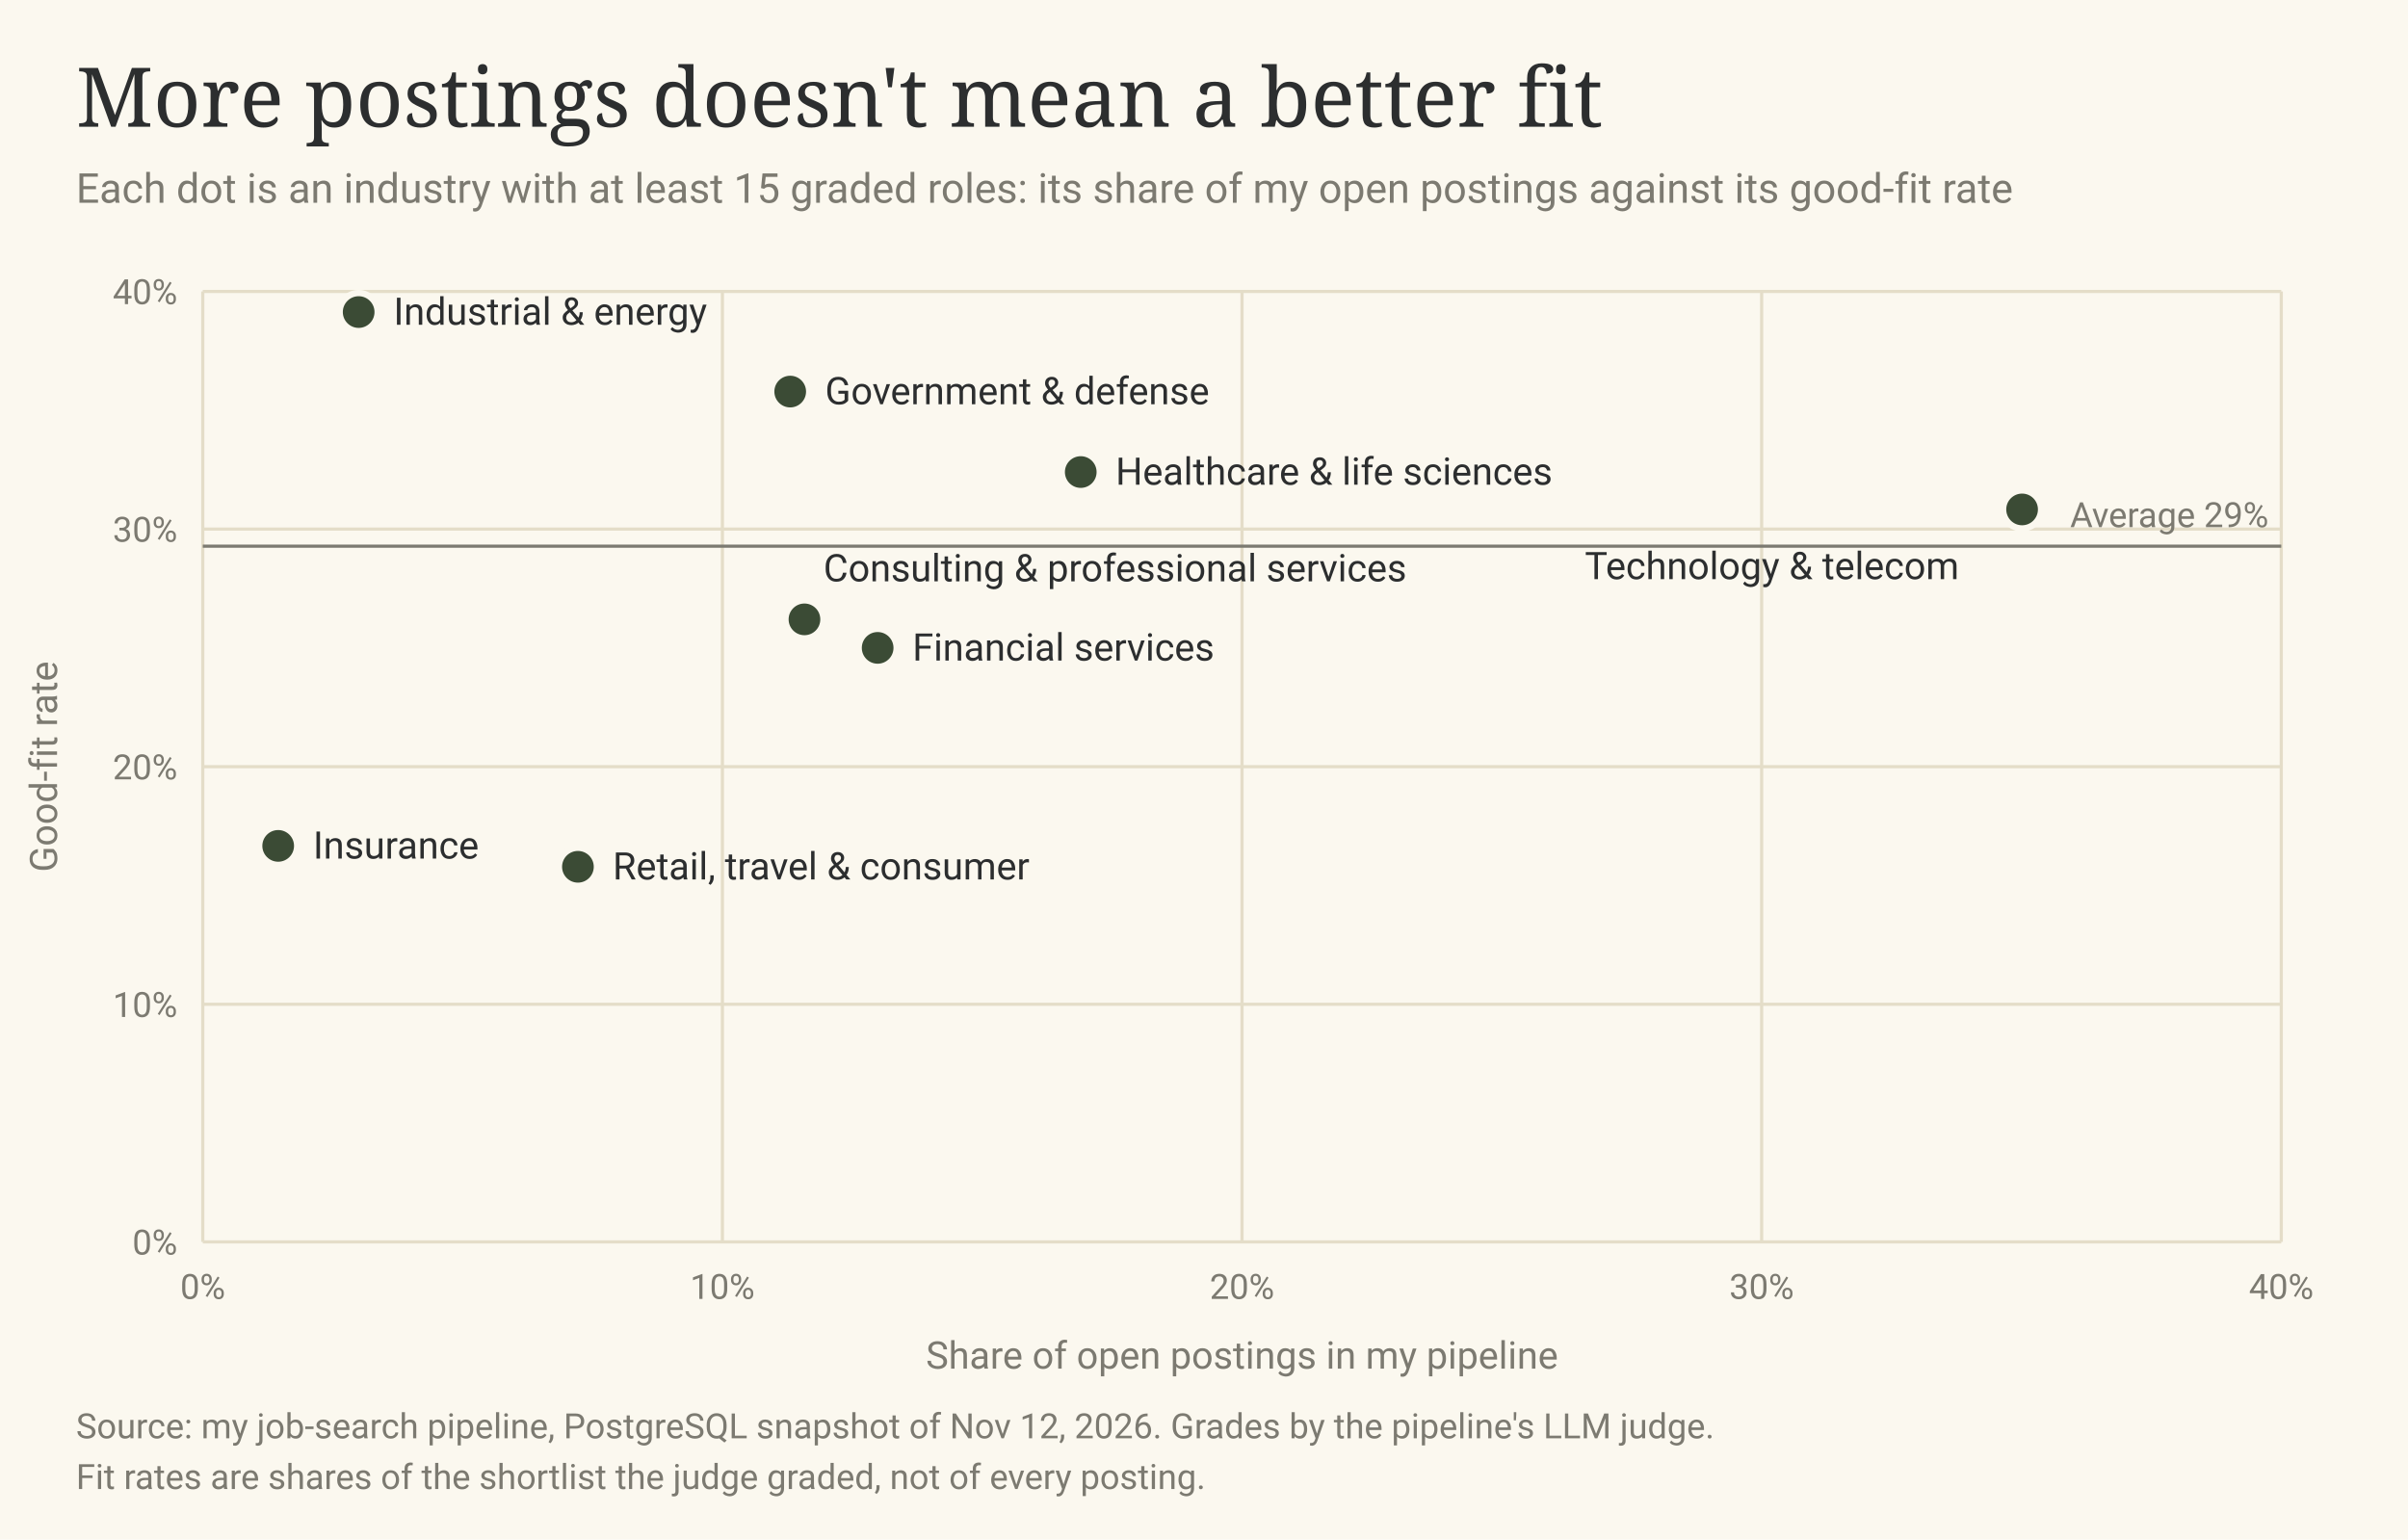
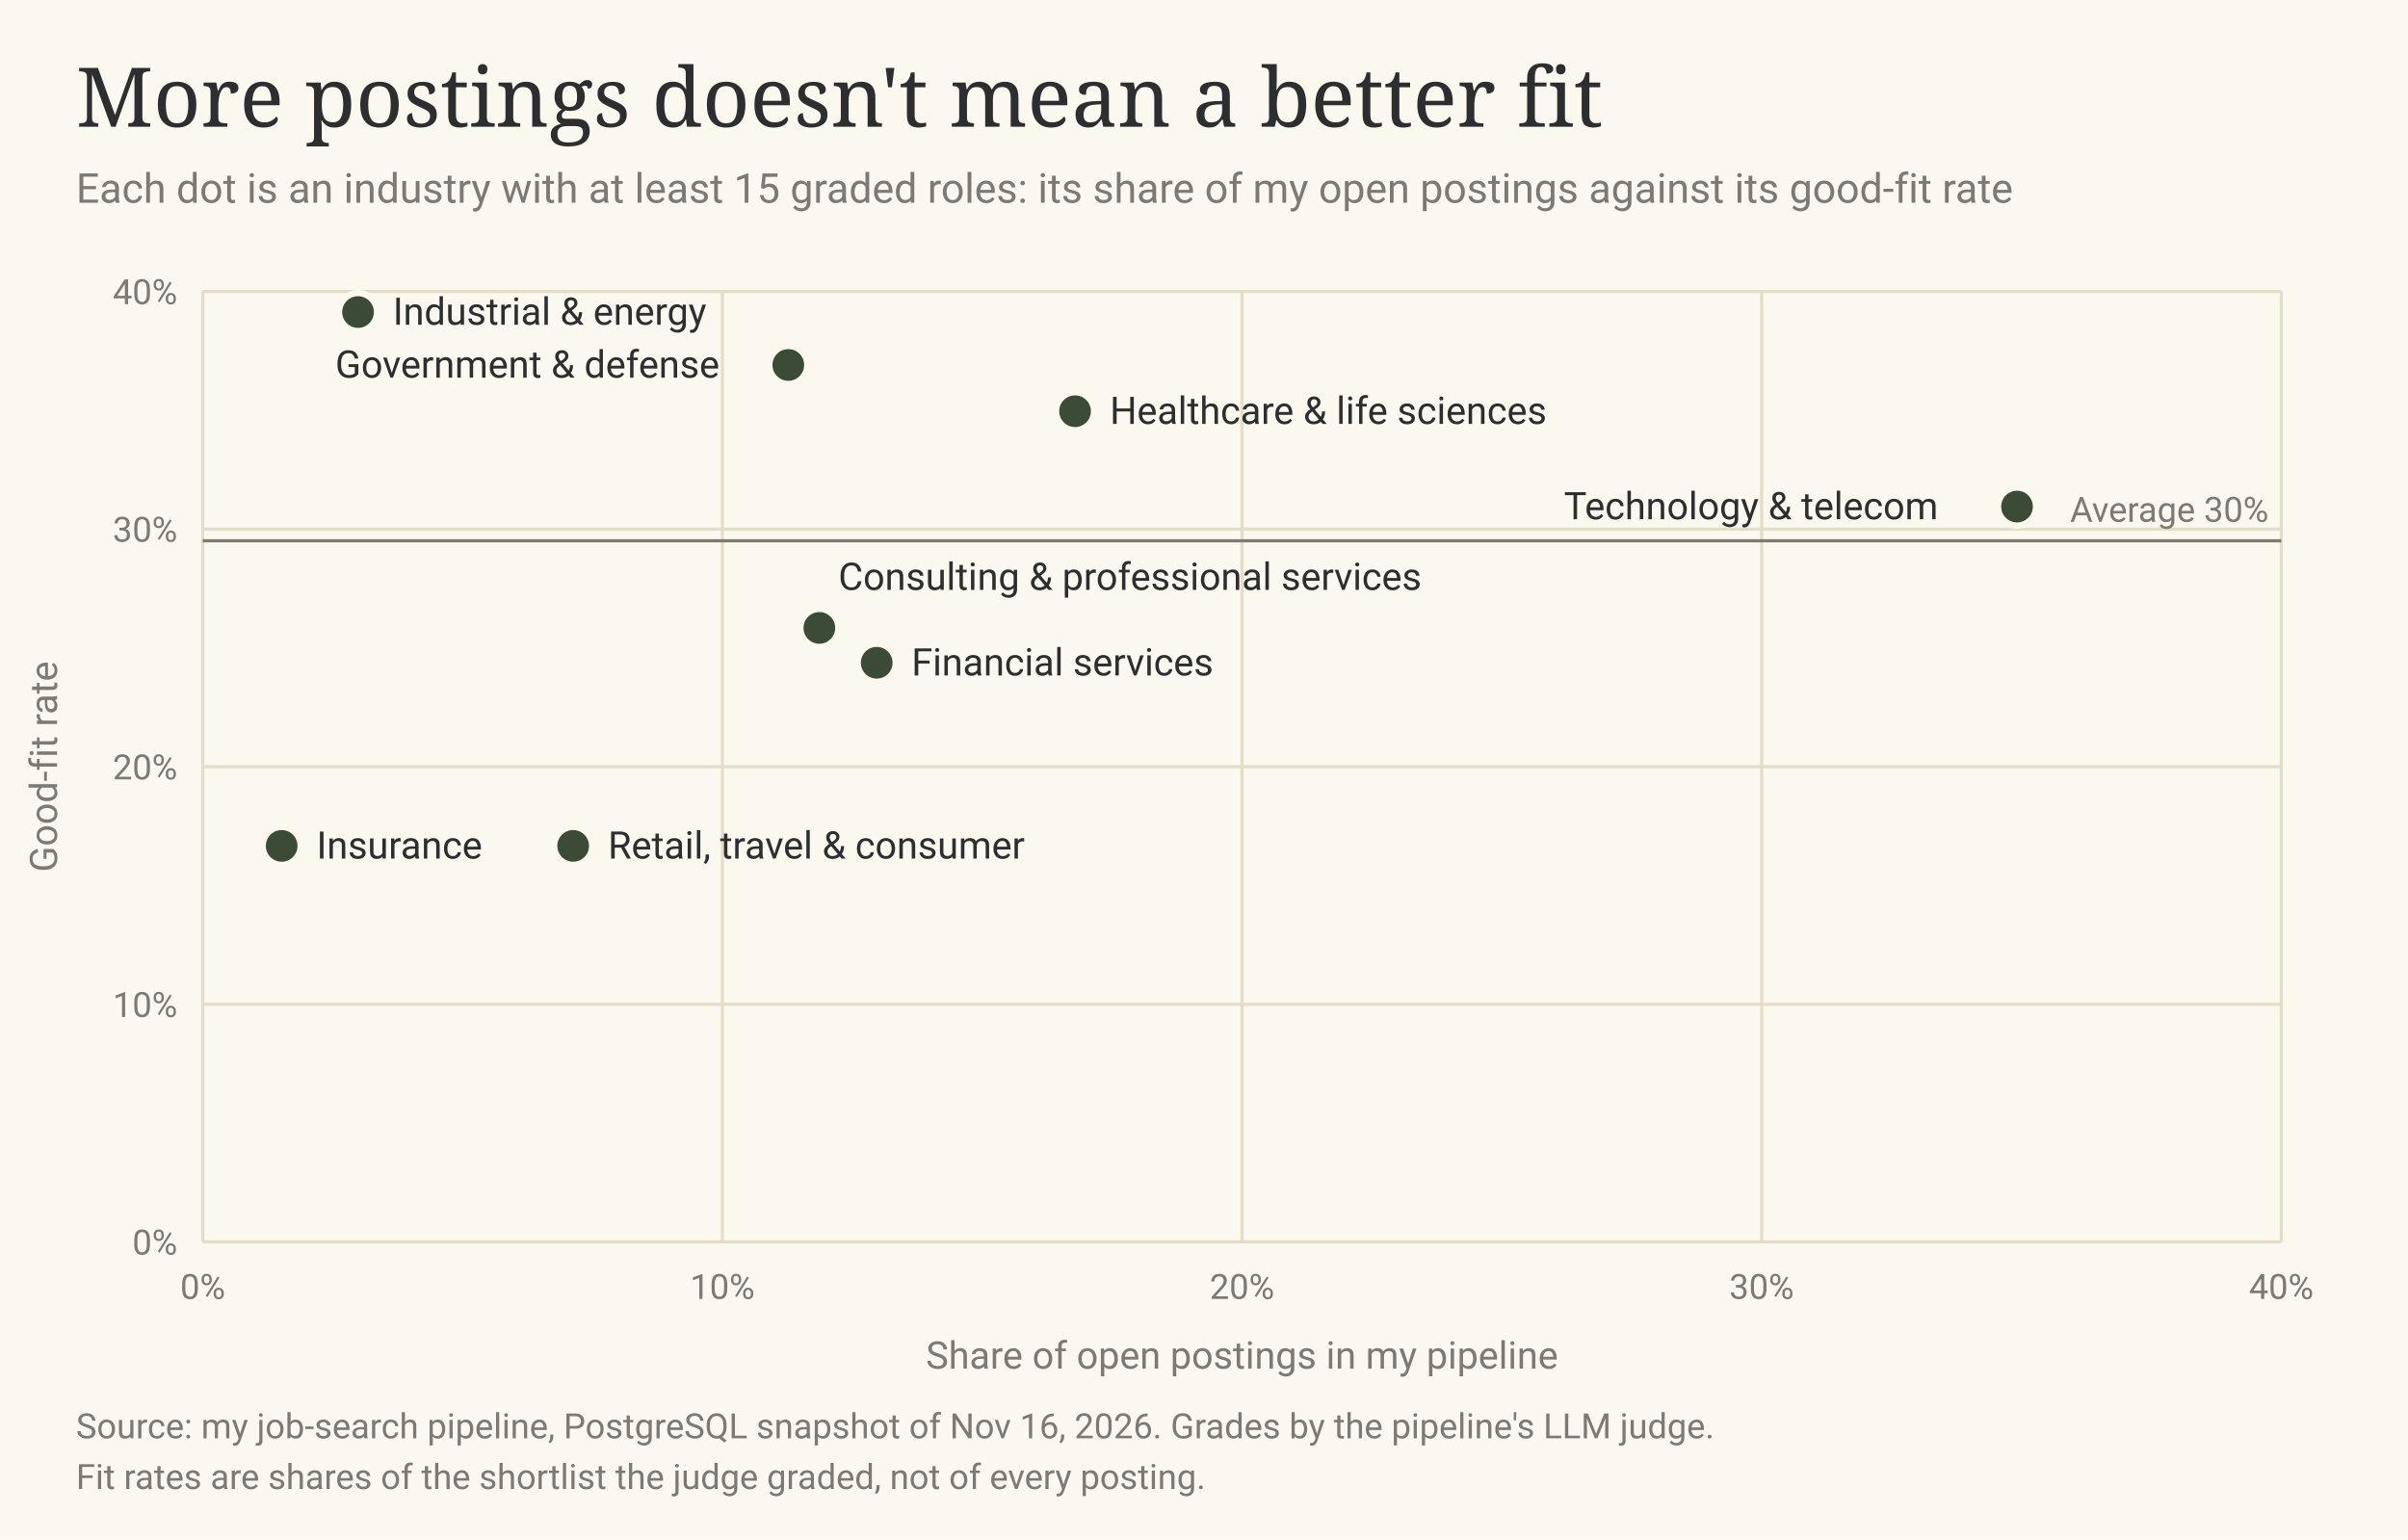
<svg xmlns="http://www.w3.org/2000/svg" viewBox="0 0 760 486" width="760" height="486" role="img" aria-labelledby="t d">
  <rect width="760" height="486" fill="#fbf8ef" />
  <text x="24" y="40" font-family="'Instrument Serif', 'Iowan Old Style', Georgia, serif" font-size="26" fill="#2c2e2f">More postings doesn't mean a better fit</text>
  <text x="24" y="64" font-family="-apple-system, BlinkMacSystemFont, 'Segoe UI', Roboto, Inter, sans-serif" font-size="13" fill="#7c7a71">Each dot is an industry with at least 15 graded roles: its share of my open postings against its good-fit rate</text>
  <line x1="64.0" y1="92" x2="64.0" y2="392" stroke="#e4ddc8" stroke-width="1" />
  <text x="64.0" y="410" text-anchor="middle" font-family="-apple-system, BlinkMacSystemFont, 'Segoe UI', Roboto, Inter, sans-serif" font-size="11" fill="#7c7a71">0%</text>
  <line x1="228.0" y1="92" x2="228.0" y2="392" stroke="#e4ddc8" stroke-width="1" />
  <text x="228.0" y="410" text-anchor="middle" font-family="-apple-system, BlinkMacSystemFont, 'Segoe UI', Roboto, Inter, sans-serif" font-size="11" fill="#7c7a71">10%</text>
  <line x1="392.0" y1="92" x2="392.0" y2="392" stroke="#e4ddc8" stroke-width="1" />
  <text x="392.0" y="410" text-anchor="middle" font-family="-apple-system, BlinkMacSystemFont, 'Segoe UI', Roboto, Inter, sans-serif" font-size="11" fill="#7c7a71">20%</text>
  <line x1="556.0" y1="92" x2="556.0" y2="392" stroke="#e4ddc8" stroke-width="1" />
  <text x="556.0" y="410" text-anchor="middle" font-family="-apple-system, BlinkMacSystemFont, 'Segoe UI', Roboto, Inter, sans-serif" font-size="11" fill="#7c7a71">30%</text>
  <line x1="720.0" y1="92" x2="720.0" y2="392" stroke="#e4ddc8" stroke-width="1" />
  <text x="720.0" y="410" text-anchor="middle" font-family="-apple-system, BlinkMacSystemFont, 'Segoe UI', Roboto, Inter, sans-serif" font-size="11" fill="#7c7a71">40%</text>
  <line x1="64" y1="392.0" x2="720" y2="392.0" stroke="#e4ddc8" stroke-width="1" />
  <text x="56" y="396.0" text-anchor="end" font-family="-apple-system, BlinkMacSystemFont, 'Segoe UI', Roboto, Inter, sans-serif" font-size="11" fill="#7c7a71">0%</text>
  <line x1="64" y1="317.0" x2="720" y2="317.0" stroke="#e4ddc8" stroke-width="1" />
  <text x="56" y="321.0" text-anchor="end" font-family="-apple-system, BlinkMacSystemFont, 'Segoe UI', Roboto, Inter, sans-serif" font-size="11" fill="#7c7a71">10%</text>
  <line x1="64" y1="242.0" x2="720" y2="242.0" stroke="#e4ddc8" stroke-width="1" />
  <text x="56" y="246.0" text-anchor="end" font-family="-apple-system, BlinkMacSystemFont, 'Segoe UI', Roboto, Inter, sans-serif" font-size="11" fill="#7c7a71">20%</text>
  <line x1="64" y1="167.0" x2="720" y2="167.0" stroke="#e4ddc8" stroke-width="1" />
  <text x="56" y="171.0" text-anchor="end" font-family="-apple-system, BlinkMacSystemFont, 'Segoe UI', Roboto, Inter, sans-serif" font-size="11" fill="#7c7a71">30%</text>
  <line x1="64" y1="92.0" x2="720" y2="92.0" stroke="#e4ddc8" stroke-width="1" />
  <text x="56" y="96.0" text-anchor="end" font-family="-apple-system, BlinkMacSystemFont, 'Segoe UI', Roboto, Inter, sans-serif" font-size="11" fill="#7c7a71">40%</text>
  <text x="392.0" y="432" text-anchor="middle" font-family="-apple-system, BlinkMacSystemFont, 'Segoe UI', Roboto, Inter, sans-serif" font-size="12" fill="#7c7a71">Share of open postings in my pipeline</text>
  <text transform="translate(18 242.0) rotate(-90)" text-anchor="middle" font-family="-apple-system, BlinkMacSystemFont, 'Segoe UI', Roboto, Inter, sans-serif" font-size="12" fill="#7c7a71">Good-fit rate</text>
-   <line x1="64" y1="172.4" x2="720" y2="172.4" stroke="#7c7a71" stroke-width="1" />
-   <text x="716" y="166.4" text-anchor="end" font-family="-apple-system, BlinkMacSystemFont, 'Segoe UI', Roboto, Inter, sans-serif" font-size="11" fill="#7c7a71">Average 29%</text>
+   <line x1="64" y1="170.7" x2="720" y2="170.7" stroke="#7c7a71" stroke-width="1" />
+   <text x="716" y="164.7" text-anchor="end" font-family="-apple-system, BlinkMacSystemFont, 'Segoe UI', Roboto, Inter, sans-serif" font-size="11" fill="#7c7a71">Average 30%</text>
  <g>
-     <circle cx="113.2" cy="98.5" r="6" fill="#3b4b35" stroke="#fbf8ef" stroke-width="2" />
-     <text x="124.2" y="102.5" font-family="-apple-system, BlinkMacSystemFont, 'Segoe UI', Roboto, Inter, sans-serif" font-size="12" fill="#2c2e2f">Industrial &amp; energy</text>
+     <circle cx="113.0" cy="98.5" r="6" fill="#3b4b35" stroke="#fbf8ef" stroke-width="2" />
+     <text x="124.0" y="102.5" font-family="-apple-system, BlinkMacSystemFont, 'Segoe UI', Roboto, Inter, sans-serif" font-size="12" fill="#2c2e2f">Industrial &amp; energy</text>
  </g>
  <g>
-     <circle cx="249.4" cy="123.6" r="6" fill="#3b4b35" stroke="#fbf8ef" stroke-width="2" />
-     <text x="260.4" y="127.6" font-family="-apple-system, BlinkMacSystemFont, 'Segoe UI', Roboto, Inter, sans-serif" font-size="12" fill="#2c2e2f">Government &amp; defense</text>
+     <circle cx="248.8" cy="115.2" r="6" fill="#3b4b35" stroke="#fbf8ef" stroke-width="2" />
+     <text x="105.8" y="119.2" font-family="-apple-system, BlinkMacSystemFont, 'Segoe UI', Roboto, Inter, sans-serif" font-size="12" fill="#2c2e2f">Government &amp; defense</text>
  </g>
  <g>
-     <circle cx="341.1" cy="149.0" r="6" fill="#3b4b35" stroke="#fbf8ef" stroke-width="2" />
-     <text x="352.1" y="153.0" font-family="-apple-system, BlinkMacSystemFont, 'Segoe UI', Roboto, Inter, sans-serif" font-size="12" fill="#2c2e2f">Healthcare &amp; life sciences</text>
+     <circle cx="339.3" cy="129.8" r="6" fill="#3b4b35" stroke="#fbf8ef" stroke-width="2" />
+     <text x="350.3" y="133.8" font-family="-apple-system, BlinkMacSystemFont, 'Segoe UI', Roboto, Inter, sans-serif" font-size="12" fill="#2c2e2f">Healthcare &amp; life sciences</text>
  </g>
  <g>
-     <circle cx="638.2" cy="160.8" r="6" fill="#3b4b35" stroke="#fbf8ef" stroke-width="2" />
-     <text x="500.2" y="182.8" font-family="-apple-system, BlinkMacSystemFont, 'Segoe UI', Roboto, Inter, sans-serif" font-size="12" fill="#2c2e2f">Technology &amp; telecom</text>
+     <circle cx="636.6" cy="159.9" r="6" fill="#3b4b35" stroke="#fbf8ef" stroke-width="2" />
+     <text x="493.6" y="163.9" font-family="-apple-system, BlinkMacSystemFont, 'Segoe UI', Roboto, Inter, sans-serif" font-size="12" fill="#2c2e2f">Technology &amp; telecom</text>
  </g>
  <g>
-     <circle cx="253.9" cy="195.5" r="6" fill="#3b4b35" stroke="#fbf8ef" stroke-width="2" />
-     <text x="259.9" y="183.5" font-family="-apple-system, BlinkMacSystemFont, 'Segoe UI', Roboto, Inter, sans-serif" font-size="12" fill="#2c2e2f">Consulting &amp; professional services</text>
+     <circle cx="258.6" cy="198.2" r="6" fill="#3b4b35" stroke="#fbf8ef" stroke-width="2" />
+     <text x="264.6" y="186.2" font-family="-apple-system, BlinkMacSystemFont, 'Segoe UI', Roboto, Inter, sans-serif" font-size="12" fill="#2c2e2f">Consulting &amp; professional services</text>
  </g>
  <g>
-     <circle cx="277.0" cy="204.5" r="6" fill="#3b4b35" stroke="#fbf8ef" stroke-width="2" />
-     <text x="288.0" y="208.5" font-family="-apple-system, BlinkMacSystemFont, 'Segoe UI', Roboto, Inter, sans-serif" font-size="12" fill="#2c2e2f">Financial services</text>
+     <circle cx="276.7" cy="209.2" r="6" fill="#3b4b35" stroke="#fbf8ef" stroke-width="2" />
+     <text x="287.7" y="213.2" font-family="-apple-system, BlinkMacSystemFont, 'Segoe UI', Roboto, Inter, sans-serif" font-size="12" fill="#2c2e2f">Financial services</text>
  </g>
  <g>
-     <circle cx="87.8" cy="267.0" r="6" fill="#3b4b35" stroke="#fbf8ef" stroke-width="2" />
-     <text x="98.8" y="271.0" font-family="-apple-system, BlinkMacSystemFont, 'Segoe UI', Roboto, Inter, sans-serif" font-size="12" fill="#2c2e2f">Insurance</text>
+     <circle cx="88.9" cy="267.0" r="6" fill="#3b4b35" stroke="#fbf8ef" stroke-width="2" />
+     <text x="99.9" y="271.0" font-family="-apple-system, BlinkMacSystemFont, 'Segoe UI', Roboto, Inter, sans-serif" font-size="12" fill="#2c2e2f">Insurance</text>
  </g>
  <g>
-     <circle cx="182.4" cy="273.6" r="6" fill="#3b4b35" stroke="#fbf8ef" stroke-width="2" />
-     <text x="193.4" y="277.6" font-family="-apple-system, BlinkMacSystemFont, 'Segoe UI', Roboto, Inter, sans-serif" font-size="12" fill="#2c2e2f">Retail, travel &amp; consumer</text>
+     <circle cx="180.9" cy="267.0" r="6" fill="#3b4b35" stroke="#fbf8ef" stroke-width="2" />
+     <text x="191.9" y="271.0" font-family="-apple-system, BlinkMacSystemFont, 'Segoe UI', Roboto, Inter, sans-serif" font-size="12" fill="#2c2e2f">Retail, travel &amp; consumer</text>
  </g>
-   <text x="24" y="454" font-family="-apple-system, BlinkMacSystemFont, 'Segoe UI', Roboto, Inter, sans-serif" font-size="11" fill="#7c7a71">Source: my job-search pipeline, PostgreSQL snapshot of Nov 12, 2026. Grades by the pipeline's LLM judge.</text>
+   <text x="24" y="454" font-family="-apple-system, BlinkMacSystemFont, 'Segoe UI', Roboto, Inter, sans-serif" font-size="11" fill="#7c7a71">Source: my job-search pipeline, PostgreSQL snapshot of Nov 16, 2026. Grades by the pipeline's LLM judge.</text>
  <text x="24" y="470" font-family="-apple-system, BlinkMacSystemFont, 'Segoe UI', Roboto, Inter, sans-serif" font-size="11" fill="#7c7a71">Fit rates are shares of the shortlist the judge graded, not of every posting.</text>
</svg>
